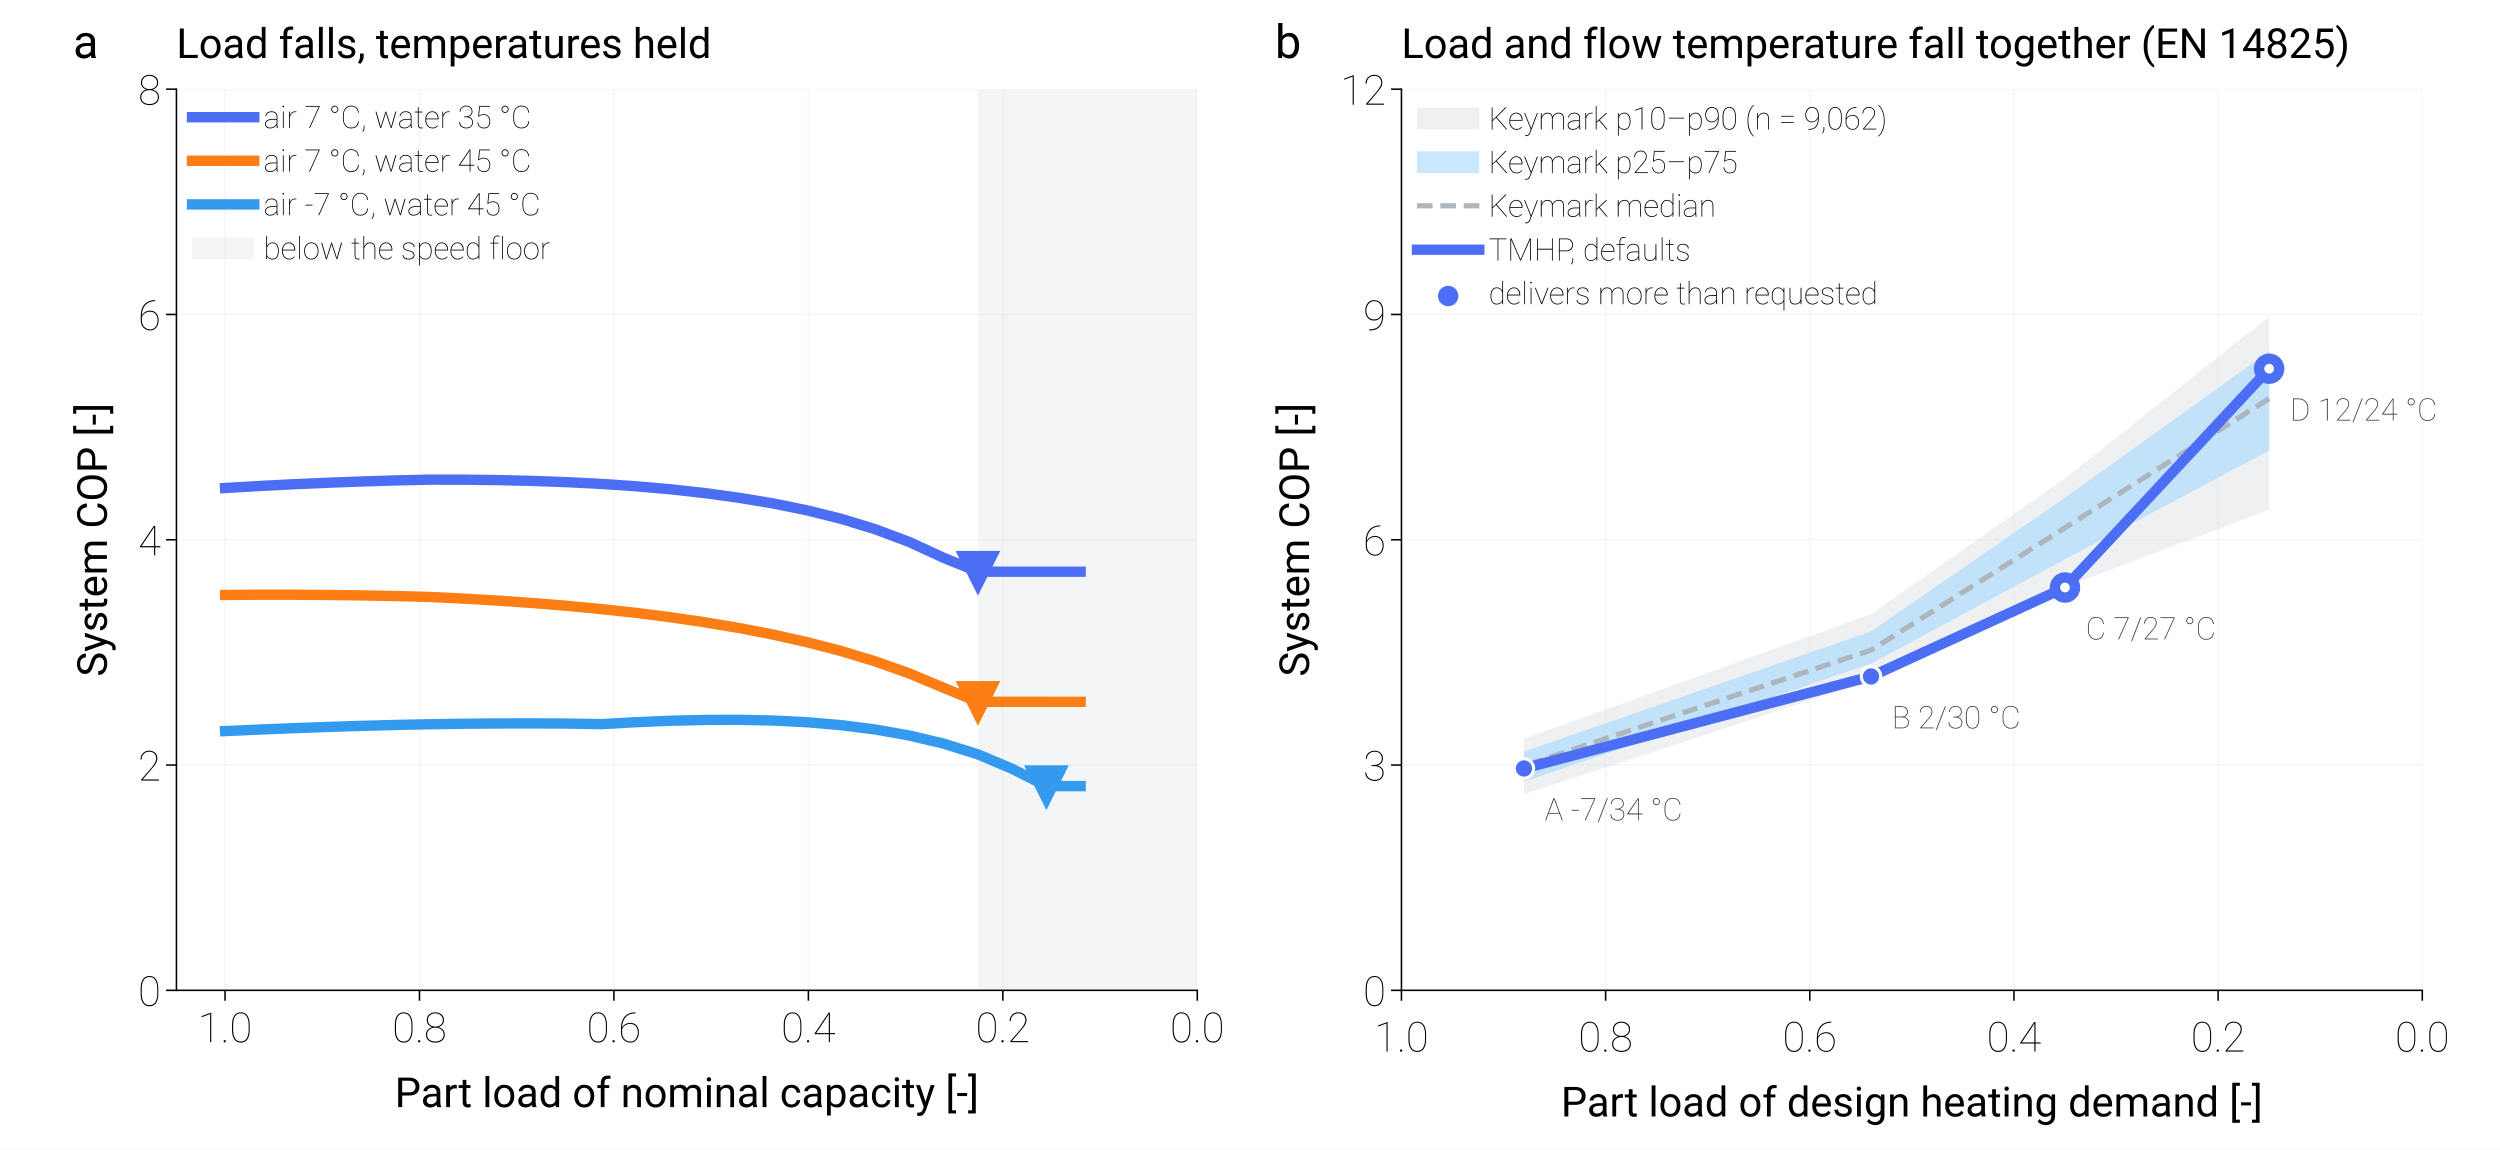
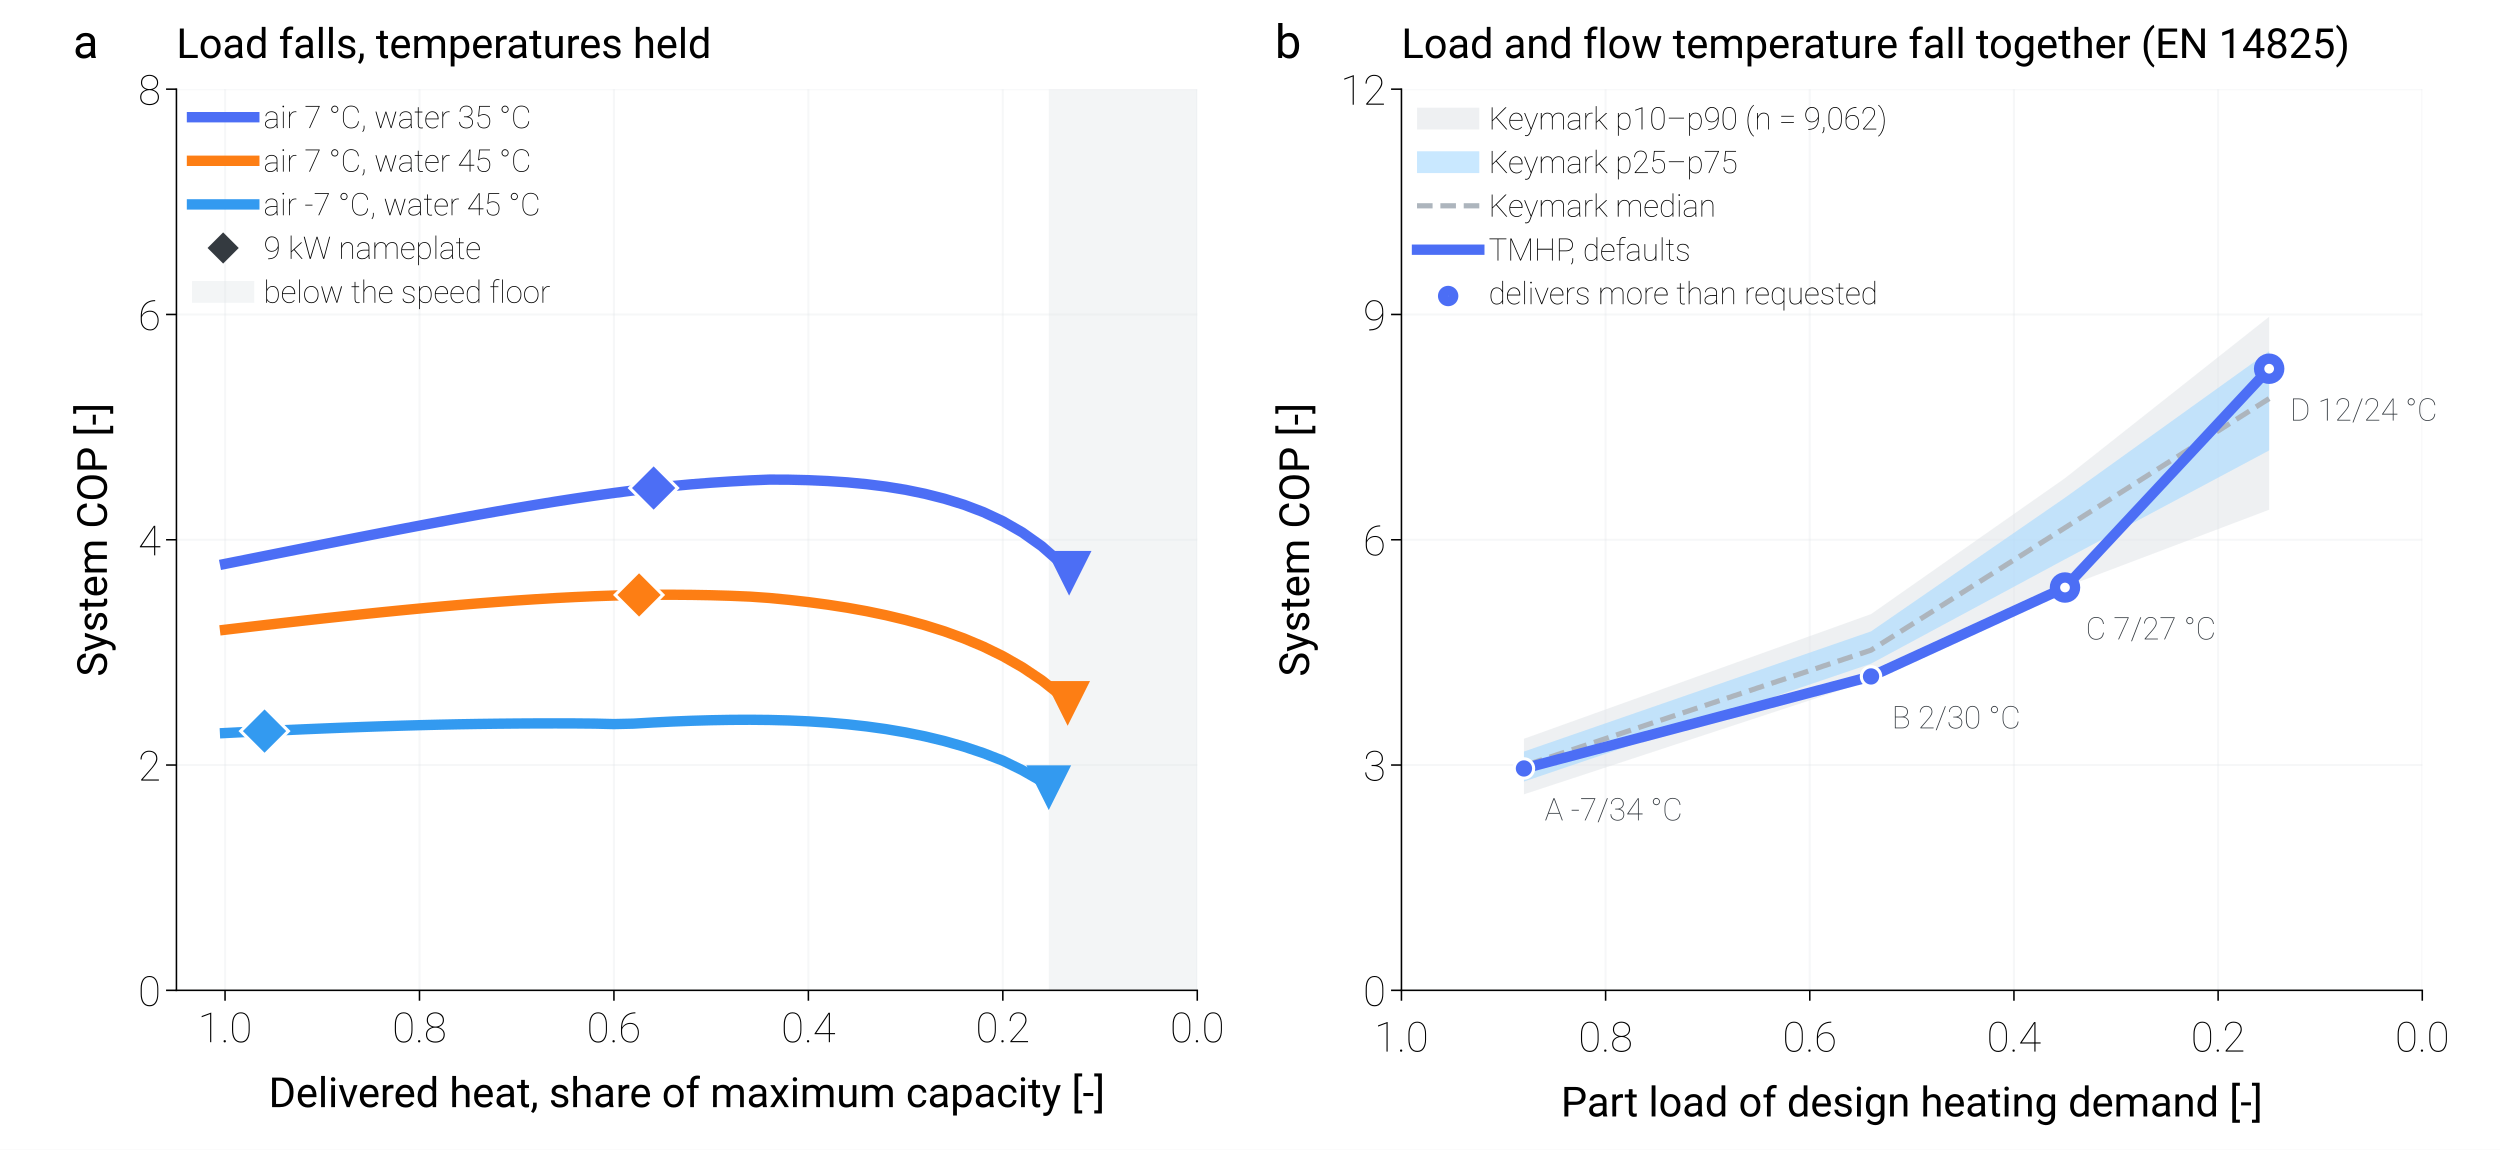
<svg xmlns="http://www.w3.org/2000/svg" xmlns:xlink="http://www.w3.org/1999/xlink" width="481.68pt" height="221.52pt" viewBox="0 0 481.68 221.52" version="1.1">
  <defs>
    <style type="text/css">*{stroke-linejoin: round; stroke-linecap: butt}</style>
  </defs>
  <g id="figure_1">
    <g id="patch_1">
      <path d="M 0 221.52  L 481.68 221.52  L 481.68 0  L 0 0  z " style="fill: #ffffff" />
    </g>
    <g id="axes_1">
      <g id="patch_2">
        <path d="M 33.994 190.81  L 230.681 190.81  L 230.681 17.18  L 33.994 17.18  z " style="fill: #ffffff" />
      </g>
      <g id="matplotlib.axis_1">
        <g id="xtick_1">
          <g id="line2d_1">
            <path d="M 230.681 190.81  L 230.681 17.18  " clip-path="url(#p04f9e1d094)" style="fill: none; stroke: #dee2e6; stroke-opacity: 0.25; stroke-width: 0.4; stroke-linecap: square" />
          </g>
          <g id="line2d_2">
            <defs>
              <path id="m4b486a58f8" d="M 0 0  L 0 2  " style="stroke: #000000; stroke-width: 0.3" />
            </defs>
            <g>
              <use xlink:href="#m4b486a58f8" x="230.681" y="190.81" style="stroke: #000000; stroke-width: 0.3" />
            </g>
          </g>
          <g id="text_1">
            <text style="font-weight: 200; font-size: 8px; font-family: 'Roboto', 'Inter', 'Paperlogy', 'Noto Sans CJK KR', 'Pretendard', 'Noto Sans Math', 'Noto Sans Symbols', 'Noto Sans Symbols 2', sans-serif; text-anchor: middle" x="230.681" y="200.81" transform="rotate(-0 230.6812 200.8096)">0.0</text>
          </g>
        </g>
        <g id="xtick_2">
          <g id="line2d_3">
            <path d="M 193.217 190.81  L 193.217 17.18  " clip-path="url(#p04f9e1d094)" style="fill: none; stroke: #dee2e6; stroke-opacity: 0.25; stroke-width: 0.4; stroke-linecap: square" />
          </g>
          <g id="line2d_4">
            <g>
              <use xlink:href="#m4b486a58f8" x="193.217" y="190.81" style="stroke: #000000; stroke-width: 0.3" />
            </g>
          </g>
          <g id="text_2">
            <text style="font-weight: 200; font-size: 8px; font-family: 'Roboto', 'Inter', 'Paperlogy', 'Noto Sans CJK KR', 'Pretendard', 'Noto Sans Math', 'Noto Sans Symbols', 'Noto Sans Symbols 2', sans-serif; text-anchor: middle" x="193.217" y="200.81" transform="rotate(-0 193.2169 200.8096)">0.2</text>
          </g>
        </g>
        <g id="xtick_3">
          <g id="line2d_5">
            <path d="M 155.753 190.81  L 155.753 17.18  " clip-path="url(#p04f9e1d094)" style="fill: none; stroke: #dee2e6; stroke-opacity: 0.25; stroke-width: 0.4; stroke-linecap: square" />
          </g>
          <g id="line2d_6">
            <g>
              <use xlink:href="#m4b486a58f8" x="155.753" y="190.81" style="stroke: #000000; stroke-width: 0.3" />
            </g>
          </g>
          <g id="text_3">
            <text style="font-weight: 200; font-size: 8px; font-family: 'Roboto', 'Inter', 'Paperlogy', 'Noto Sans CJK KR', 'Pretendard', 'Noto Sans Math', 'Noto Sans Symbols', 'Noto Sans Symbols 2', sans-serif; text-anchor: middle" x="155.753" y="200.81" transform="rotate(-0 155.7526 200.8096)">0.4</text>
          </g>
        </g>
        <g id="xtick_4">
          <g id="line2d_7">
            <path d="M 118.288 190.81  L 118.288 17.18  " clip-path="url(#p04f9e1d094)" style="fill: none; stroke: #dee2e6; stroke-opacity: 0.25; stroke-width: 0.4; stroke-linecap: square" />
          </g>
          <g id="line2d_8">
            <g>
              <use xlink:href="#m4b486a58f8" x="118.288" y="190.81" style="stroke: #000000; stroke-width: 0.3" />
            </g>
          </g>
          <g id="text_4">
            <text style="font-weight: 200; font-size: 8px; font-family: 'Roboto', 'Inter', 'Paperlogy', 'Noto Sans CJK KR', 'Pretendard', 'Noto Sans Math', 'Noto Sans Symbols', 'Noto Sans Symbols 2', sans-serif; text-anchor: middle" x="118.288" y="200.81" transform="rotate(-0 118.2883 200.8096)">0.6</text>
          </g>
        </g>
        <g id="xtick_5">
          <g id="line2d_9">
            <path d="M 80.824 190.81  L 80.824 17.18  " clip-path="url(#p04f9e1d094)" style="fill: none; stroke: #dee2e6; stroke-opacity: 0.25; stroke-width: 0.4; stroke-linecap: square" />
          </g>
          <g id="line2d_10">
            <g>
              <use xlink:href="#m4b486a58f8" x="80.824" y="190.81" style="stroke: #000000; stroke-width: 0.3" />
            </g>
          </g>
          <g id="text_5">
            <text style="font-weight: 200; font-size: 8px; font-family: 'Roboto', 'Inter', 'Paperlogy', 'Noto Sans CJK KR', 'Pretendard', 'Noto Sans Math', 'Noto Sans Symbols', 'Noto Sans Symbols 2', sans-serif; text-anchor: middle" x="80.824" y="200.81" transform="rotate(-0 80.82399 200.8096)">0.8</text>
          </g>
        </g>
        <g id="xtick_6">
          <g id="line2d_11">
            <path d="M 43.36 190.81  L 43.36 17.18  " clip-path="url(#p04f9e1d094)" style="fill: none; stroke: #dee2e6; stroke-opacity: 0.25; stroke-width: 0.4; stroke-linecap: square" />
          </g>
          <g id="line2d_12">
            <g>
              <use xlink:href="#m4b486a58f8" x="43.36" y="190.81" style="stroke: #000000; stroke-width: 0.3" />
            </g>
          </g>
          <g id="text_6">
            <text style="font-weight: 200; font-size: 8px; font-family: 'Roboto', 'Inter', 'Paperlogy', 'Noto Sans CJK KR', 'Pretendard', 'Noto Sans Math', 'Noto Sans Symbols', 'Noto Sans Symbols 2', sans-serif; text-anchor: middle" x="43.36" y="200.81" transform="rotate(-0 43.35968 200.8096)">1.0</text>
          </g>
        </g>
        <g id="text_7">
-           <text style="font-size: 8px; font-family: 'Roboto', 'Inter', 'Paperlogy', 'Noto Sans CJK KR', 'Pretendard', 'Noto Sans Math', 'Noto Sans Symbols', 'Noto Sans Symbols 2', sans-serif; text-anchor: middle" x="132.337" y="213.31" transform="rotate(-0 132.3374 213.3096)">Part load of nominal capacity [-]</text>
+           <text style="font-size: 8px; font-family: 'Roboto', 'Inter', 'Paperlogy', 'Noto Sans CJK KR', 'Pretendard', 'Noto Sans Math', 'Noto Sans Symbols', 'Noto Sans Symbols 2', sans-serif; text-anchor: middle" x="132.337" y="213.31" transform="rotate(-0 132.3374 213.3096)">Delivered heat, share of maximum capacity [-]</text>
        </g>
      </g>
      <g id="matplotlib.axis_2">
        <g id="ytick_1">
          <g id="line2d_13">
            <path d="M 33.994 190.81  L 230.681 190.81  " clip-path="url(#p04f9e1d094)" style="fill: none; stroke: #dee2e6; stroke-opacity: 0.25; stroke-width: 0.4; stroke-linecap: square" />
          </g>
          <g id="line2d_14">
            <defs>
              <path id="m2fd442cf18" d="M 0 0  L -2 0  " style="stroke: #000000; stroke-width: 0.3" />
            </defs>
            <g>
              <use xlink:href="#m2fd442cf18" x="33.994" y="190.81" style="stroke: #000000; stroke-width: 0.3" />
            </g>
          </g>
          <g id="text_8">
            <text style="font-weight: 200; font-size: 8px; font-family: 'Roboto', 'Inter', 'Paperlogy', 'Noto Sans CJK KR', 'Pretendard', 'Noto Sans Math', 'Noto Sans Symbols', 'Noto Sans Symbols 2', sans-serif; text-anchor: end" x="30.994" y="193.81" transform="rotate(-0 30.9936 193.8096)">0</text>
          </g>
        </g>
        <g id="ytick_2">
          <g id="line2d_15">
            <path d="M 33.994 147.402  L 230.681 147.402  " clip-path="url(#p04f9e1d094)" style="fill: none; stroke: #dee2e6; stroke-opacity: 0.25; stroke-width: 0.4; stroke-linecap: square" />
          </g>
          <g id="line2d_16">
            <g>
              <use xlink:href="#m2fd442cf18" x="33.994" y="147.402" style="stroke: #000000; stroke-width: 0.3" />
            </g>
          </g>
          <g id="text_9">
            <text style="font-weight: 200; font-size: 8px; font-family: 'Roboto', 'Inter', 'Paperlogy', 'Noto Sans CJK KR', 'Pretendard', 'Noto Sans Math', 'Noto Sans Symbols', 'Noto Sans Symbols 2', sans-serif; text-anchor: end" x="30.994" y="150.402" transform="rotate(-0 30.9936 150.4023)">2</text>
          </g>
        </g>
        <g id="ytick_3">
          <g id="line2d_17">
            <path d="M 33.994 103.995  L 230.681 103.995  " clip-path="url(#p04f9e1d094)" style="fill: none; stroke: #dee2e6; stroke-opacity: 0.25; stroke-width: 0.4; stroke-linecap: square" />
          </g>
          <g id="line2d_18">
            <g>
              <use xlink:href="#m2fd442cf18" x="33.994" y="103.995" style="stroke: #000000; stroke-width: 0.3" />
            </g>
          </g>
          <g id="text_10">
            <text style="font-weight: 200; font-size: 8px; font-family: 'Roboto', 'Inter', 'Paperlogy', 'Noto Sans CJK KR', 'Pretendard', 'Noto Sans Math', 'Noto Sans Symbols', 'Noto Sans Symbols 2', sans-serif; text-anchor: end" x="30.994" y="106.995" transform="rotate(-0 30.9936 106.995)">4</text>
          </g>
        </g>
        <g id="ytick_4">
          <g id="line2d_19">
            <path d="M 33.994 60.588  L 230.681 60.588  " clip-path="url(#p04f9e1d094)" style="fill: none; stroke: #dee2e6; stroke-opacity: 0.25; stroke-width: 0.4; stroke-linecap: square" />
          </g>
          <g id="line2d_20">
            <g>
              <use xlink:href="#m2fd442cf18" x="33.994" y="60.588" style="stroke: #000000; stroke-width: 0.3" />
            </g>
          </g>
          <g id="text_11">
            <text style="font-weight: 200; font-size: 8px; font-family: 'Roboto', 'Inter', 'Paperlogy', 'Noto Sans CJK KR', 'Pretendard', 'Noto Sans Math', 'Noto Sans Symbols', 'Noto Sans Symbols 2', sans-serif; text-anchor: end" x="30.994" y="63.588" transform="rotate(-0 30.9936 63.5877)">6</text>
          </g>
        </g>
        <g id="ytick_5">
          <g id="line2d_21">
            <path d="M 33.994 17.18  L 230.681 17.18  " clip-path="url(#p04f9e1d094)" style="fill: none; stroke: #dee2e6; stroke-opacity: 0.25; stroke-width: 0.4; stroke-linecap: square" />
          </g>
          <g id="line2d_22">
            <g>
              <use xlink:href="#m2fd442cf18" x="33.994" y="17.18" style="stroke: #000000; stroke-width: 0.3" />
            </g>
          </g>
          <g id="text_12">
            <text style="font-weight: 200; font-size: 8px; font-family: 'Roboto', 'Inter', 'Paperlogy', 'Noto Sans CJK KR', 'Pretendard', 'Noto Sans Math', 'Noto Sans Symbols', 'Noto Sans Symbols 2', sans-serif; text-anchor: end" x="30.994" y="20.18" transform="rotate(-0 30.9936 20.1804)">8</text>
          </g>
        </g>
        <g id="text_13">
          <text style="font-size: 8px; font-family: 'Roboto', 'Inter', 'Paperlogy', 'Noto Sans CJK KR', 'Pretendard', 'Noto Sans Math', 'Noto Sans Symbols', 'Noto Sans Symbols 2', sans-serif; text-anchor: middle" x="20.591" y="103.995" transform="rotate(-90 20.5911 103.995)">System COP [-]</text>
        </g>
      </g>
      <g id="patch_3">
-         <path d="M 230.681 190.81  L 188.421 190.81  L 188.421 17.18  L 230.681 17.18  z " clip-path="url(#p04f9e1d094)" style="fill: #dee2e6; opacity: 0.35" />
+         <path d="M 230.681 190.81  L 202.065 190.81  L 202.065 17.18  L 230.681 17.18  z " clip-path="url(#p04f9e1d094)" style="fill: #dee2e6; opacity: 0.35" />
      </g>
      <g id="line2d_23">
-         <path d="M 208.203 110.152  L 201.609 110.151  L 195.015 110.15  L 188.421 110.149  L 181.828 107.489  L 175.234 104.443  L 168.64 101.973  L 162.047 99.961  L 155.453 98.319  L 148.859 96.98  L 142.265 95.893  L 135.672 94.99  L 129.078 94.262  L 122.484 93.685  L 115.891 93.238  L 109.297 92.901  L 102.703 92.661  L 96.109 92.504  L 89.516 92.419  L 82.922 92.412  L 76.328 92.564  L 69.735 92.765  L 63.141 93.011  L 56.547 93.298  L 49.953 93.639  L 43.36 94.03  " clip-path="url(#p04f9e1d094)" style="fill: none; stroke: #4c6ef5; stroke-width: 2; stroke-linecap: square" />
+         <path d="M 205.99 110.151  L 205.99 110.15  L 205.99 110.149  L 204.456 108.524  L 200.71 105.232  L 196.963 102.576  L 193.217 100.422  L 189.47 98.67  L 185.724 97.246  L 181.978 96.092  L 178.231 95.142  L 174.485 94.372  L 170.738 93.763  L 166.992 93.291  L 163.245 92.936  L 159.499 92.682  L 155.753 92.514  L 152.006 92.423  L 148.26 92.405  L 144.513 92.557  L 140.767 92.761  L 137.02 93.009  L 133.274 93.302  L 129.528 93.649  L 125.937 94.03  L 125.781 94.048  L 122.035 94.493  L 118.288 94.979  L 114.542 95.501  L 110.795 96.055  L 107.049 96.637  L 103.303 97.245  L 99.556 97.875  L 95.81 98.524  L 92.063 99.191  L 88.317 99.872  L 84.57 100.567  L 80.824 101.273  L 77.078 101.988  L 73.331 102.711  L 69.585 103.441  L 65.838 104.177  L 62.092 104.917  L 58.345 105.66  L 54.599 106.405  L 50.853 107.152  L 47.106 107.9  L 43.361 108.647  " clip-path="url(#p04f9e1d094)" style="fill: none; stroke: #4c6ef5; stroke-width: 2; stroke-linecap: square" />
      </g>
      <g id="line2d_24">
-         <path d="M 208.203 135.223  L 201.609 135.222  L 195.015 135.221  L 188.421 135.221  L 181.828 132.527  L 175.234 129.769  L 168.64 127.432  L 162.047 125.436  L 155.453 123.724  L 148.859 122.251  L 142.265 120.979  L 135.672 119.88  L 129.078 118.915  L 122.484 118.078  L 115.891 117.355  L 109.297 116.73  L 102.703 116.193  L 96.109 115.733  L 89.516 115.342  L 82.922 115.023  L 76.328 114.844  L 69.735 114.716  L 63.141 114.634  L 56.547 114.593  L 49.953 114.59  L 43.36 114.63  " clip-path="url(#p04f9e1d094)" style="fill: none; stroke: #fd7e14; stroke-width: 2; stroke-linecap: square" />
+         <path d="M 205.707 135.222  L 205.707 135.222  L 205.707 135.221  L 204.456 134.035  L 200.71 131.068  L 196.963 128.56  L 193.217 126.421  L 189.47 124.588  L 185.724 123.01  L 181.978 121.648  L 178.231 120.469  L 174.485 119.443  L 170.738 118.545  L 166.992 117.766  L 163.245 117.091  L 159.499 116.509  L 155.753 116.008  L 152.006 115.579  L 148.26 115.215  L 144.513 114.953  L 140.767 114.795  L 137.02 114.684  L 133.274 114.617  L 129.528 114.588  L 125.781 114.597  L 123.13 114.63  L 122.035 114.649  L 118.288 114.742  L 114.542 114.871  L 110.795 115.034  L 107.049 115.228  L 103.303 115.45  L 99.556 115.698  L 95.81 115.969  L 92.063 116.261  L 88.317 116.573  L 84.57 116.903  L 80.824 117.25  L 77.078 117.611  L 73.331 117.985  L 69.585 118.372  L 65.838 118.77  L 62.092 119.178  L 58.345 119.595  L 54.599 120.02  L 50.853 120.452  L 47.106 120.891  L 43.362 121.336  " clip-path="url(#p04f9e1d094)" style="fill: none; stroke: #fd7e14; stroke-width: 2; stroke-linecap: square" />
      </g>
      <g id="line2d_25">
-         <path d="M 208.203 151.462  L 201.609 151.462  L 195.015 148.134  L 188.421 145.348  L 181.828 143.287  L 175.234 141.719  L 168.64 140.551  L 162.047 139.714  L 155.453 139.152  L 148.859 138.822  L 142.265 138.686  L 135.672 138.714  L 129.078 138.875  L 122.484 139.149  L 115.891 139.52  L 109.297 139.411  L 102.703 139.374  L 96.109 139.389  L 89.516 139.444  L 82.922 139.538  L 76.328 139.675  L 69.735 139.852  L 63.141 140.062  L 56.547 140.303  L 49.953 140.57  L 43.36 140.861  " clip-path="url(#p04f9e1d094)" style="fill: none; stroke: #339af0; stroke-width: 2; stroke-linecap: square" />
-       </g>
+         <path d="M 202.065 151.462  L 202.065 151.462  L 202.065 151.462  L 202.065 151.462  L 200.71 150.54  L 196.963 148.399  L 193.217 146.565  L 189.47 145.103  L 185.724 143.853  L 181.978 142.786  L 178.231 141.881  L 174.485 141.12  L 170.738 140.486  L 166.992 139.966  L 163.245 139.549  L 159.499 139.224  L 155.753 138.982  L 152.006 138.815  L 148.26 138.716  L 144.513 138.679  L 140.767 138.697  L 137.02 138.765  L 133.274 138.872  L 129.528 139.021  L 125.781 139.207  L 122.035 139.425  L 118.288 139.511  L 114.542 139.418  L 110.795 139.383  L 107.049 139.373  L 103.303 139.38  L 99.556 139.402  L 95.81 139.438  L 92.063 139.486  L 88.317 139.549  L 84.57 139.628  L 80.824 139.721  L 77.078 139.827  L 73.331 139.946  L 69.585 140.075  L 65.838 140.215  L 62.092 140.365  L 58.345 140.524  L 54.599 140.691  L 50.969 140.861  L 50.853 140.866  L 47.106 141.048  L 43.363 141.237  " clip-path="url(#p04f9e1d094)" style="fill: none; stroke: #339af0; stroke-width: 2; stroke-linecap: square" />
+       </g>
+       <g id="line2d_26" />
      <g id="patch_4">
        <path d="M 33.994 190.81  L 33.994 17.18  " style="fill: none; stroke: #000000; stroke-width: 0.3; stroke-linejoin: miter; stroke-linecap: square" />
      </g>
      <g id="patch_5">
        <path d="M 33.994 190.81  L 230.681 190.81  " style="fill: none; stroke: #000000; stroke-width: 0.3; stroke-linejoin: miter; stroke-linecap: square" />
      </g>
      <g id="text_14">
        <text style="font-size: 9px; font-family: 'Roboto', 'Inter', 'Paperlogy', 'Noto Sans CJK KR', 'Pretendard', 'Noto Sans Math', 'Noto Sans Symbols', 'Noto Sans Symbols 2', sans-serif; text-anchor: start" x="14.074" y="11.18" transform="rotate(-0 14.0736 11.1804)">a</text>
      </g>
      <g id="text_15">
        <text style="font-size: 8px; font-family: 'Roboto', 'Inter', 'Paperlogy', 'Noto Sans CJK KR', 'Pretendard', 'Noto Sans Math', 'Noto Sans Symbols', 'Noto Sans Symbols 2', sans-serif; text-anchor: start" x="33.994" y="11.18" transform="rotate(-0 33.9936 11.1804)">Load falls, temperatures held</text>
      </g>
-       <g id="line2d_26">
-         <path d="M 188.421 110.149  " clip-path="url(#p04f9e1d094)" style="fill: none; stroke: #4c6ef5; stroke-linecap: square" />
+       <g id="line2d_27">
+         <path d="M 205.99 110.149  " clip-path="url(#p04f9e1d094)" style="fill: none; stroke: #4c6ef5; stroke-linecap: square" />
        <defs>
          <path id="m7ff3d1d717" d="M -0 3.5  L 3.5 -3.5  L -3.5 -3.5  z " style="stroke: #4c6ef5; stroke-linejoin: miter" />
        </defs>
        <g clip-path="url(#p04f9e1d094)">
-           <use xlink:href="#m7ff3d1d717" x="188.421" y="110.149" style="fill: #4c6ef5; stroke: #4c6ef5; stroke-linejoin: miter" />
-         </g>
-       </g>
-       <g id="line2d_27">
-         <path d="M 188.421 135.221  " clip-path="url(#p04f9e1d094)" style="fill: none; stroke: #fd7e14; stroke-linecap: square" />
+           <use xlink:href="#m7ff3d1d717" x="205.99" y="110.149" style="fill: #4c6ef5; stroke: #4c6ef5; stroke-linejoin: miter" />
+         </g>
+       </g>
+       <g id="line2d_28">
+         <path d="M 205.707 135.221  " clip-path="url(#p04f9e1d094)" style="fill: none; stroke: #fd7e14; stroke-linecap: square" />
        <defs>
          <path id="m2814a936b6" d="M -0 3.5  L 3.5 -3.5  L -3.5 -3.5  z " style="stroke: #fd7e14; stroke-linejoin: miter" />
        </defs>
        <g clip-path="url(#p04f9e1d094)">
-           <use xlink:href="#m2814a936b6" x="188.421" y="135.221" style="fill: #fd7e14; stroke: #fd7e14; stroke-linejoin: miter" />
-         </g>
-       </g>
-       <g id="line2d_28">
-         <path d="M 201.609 151.462  " clip-path="url(#p04f9e1d094)" style="fill: none; stroke: #339af0; stroke-linecap: square" />
+           <use xlink:href="#m2814a936b6" x="205.707" y="135.221" style="fill: #fd7e14; stroke: #fd7e14; stroke-linejoin: miter" />
+         </g>
+       </g>
+       <g id="line2d_29">
+         <path d="M 202.065 151.462  " clip-path="url(#p04f9e1d094)" style="fill: none; stroke: #339af0; stroke-linecap: square" />
        <defs>
          <path id="m26b2a8db7c" d="M -0 3.5  L 3.5 -3.5  L -3.5 -3.5  z " style="stroke: #339af0; stroke-linejoin: miter" />
        </defs>
        <g clip-path="url(#p04f9e1d094)">
-           <use xlink:href="#m26b2a8db7c" x="201.609" y="151.462" style="fill: #339af0; stroke: #339af0; stroke-linejoin: miter" />
+           <use xlink:href="#m26b2a8db7c" x="202.065" y="151.462" style="fill: #339af0; stroke: #339af0; stroke-linejoin: miter" />
        </g>
      </g>
      <g id="legend_1">
-         <g id="line2d_29">
+         <g id="line2d_30">
          <path d="M 36.994 22.58  L 42.994 22.58  L 48.994 22.58  " style="fill: none; stroke: #4c6ef5; stroke-width: 2; stroke-linecap: square" />
        </g>
        <g id="text_16">
          <text style="font-weight: 200; font-size: 6px; font-family: 'Roboto', 'Inter', 'Paperlogy', 'Noto Sans CJK KR', 'Pretendard', 'Noto Sans Math', 'Noto Sans Symbols', 'Noto Sans Symbols 2', sans-serif; text-anchor: start" x="50.794" y="24.68" transform="rotate(-0 50.7936 24.6804)">air 7 °C, water 35 °C</text>
        </g>
-         <g id="line2d_30">
+         <g id="line2d_31">
          <path d="M 36.994 30.98  L 42.994 30.98  L 48.994 30.98  " style="fill: none; stroke: #fd7e14; stroke-width: 2; stroke-linecap: square" />
        </g>
        <g id="text_17">
          <text style="font-weight: 200; font-size: 6px; font-family: 'Roboto', 'Inter', 'Paperlogy', 'Noto Sans CJK KR', 'Pretendard', 'Noto Sans Math', 'Noto Sans Symbols', 'Noto Sans Symbols 2', sans-serif; text-anchor: start" x="50.794" y="33.08" transform="rotate(-0 50.7936 33.0804)">air 7 °C, water 45 °C</text>
        </g>
-         <g id="line2d_31">
+         <g id="line2d_32">
          <path d="M 36.994 39.38  L 42.994 39.38  L 48.994 39.38  " style="fill: none; stroke: #339af0; stroke-width: 2; stroke-linecap: square" />
        </g>
        <g id="text_18">
          <text style="font-weight: 200; font-size: 6px; font-family: 'Roboto', 'Inter', 'Paperlogy', 'Noto Sans CJK KR', 'Pretendard', 'Noto Sans Math', 'Noto Sans Symbols', 'Noto Sans Symbols 2', sans-serif; text-anchor: start" x="50.794" y="41.48" transform="rotate(-0 50.7936 41.4804)">air -7 °C, water 45 °C</text>
        </g>
+         <g id="line2d_33">
+           <defs>
+             <path id="meba8aacd41" d="M -0 2.298  L 2.298 0  L 0 -2.298  L -2.298 -0  z " style="stroke: #343a40; stroke-linejoin: miter" />
+           </defs>
+           <g>
+             <use xlink:href="#meba8aacd41" x="42.994" y="47.78" style="fill: #343a40; stroke: #343a40; stroke-linejoin: miter" />
+           </g>
+         </g>
+         <g id="text_19">
+           <text style="font-weight: 200; font-size: 6px; font-family: 'Roboto', 'Inter', 'Paperlogy', 'Noto Sans CJK KR', 'Pretendard', 'Noto Sans Math', 'Noto Sans Symbols', 'Noto Sans Symbols 2', sans-serif; text-anchor: start" x="50.794" y="49.88" transform="rotate(-0 50.7936 49.8804)">9 kW nameplate</text>
+         </g>
        <g id="patch_6">
-           <path d="M 36.994 49.942  L 48.994 49.942  L 48.994 45.742  L 36.994 45.742  z " style="fill: #dee2e6; opacity: 0.35" />
-         </g>
-         <g id="text_19">
-           <text style="font-weight: 200; font-size: 6px; font-family: 'Roboto', 'Inter', 'Paperlogy', 'Noto Sans CJK KR', 'Pretendard', 'Noto Sans Math', 'Noto Sans Symbols', 'Noto Sans Symbols 2', sans-serif; text-anchor: start" x="50.794" y="49.942" transform="rotate(-0 50.7936 49.94228)">below the speed floor</text>
+           <path d="M 36.994 58.342  L 48.994 58.342  L 48.994 54.142  L 36.994 54.142  z " style="fill: #dee2e6; opacity: 0.35" />
+         </g>
+         <g id="text_20">
+           <text style="font-weight: 200; font-size: 6px; font-family: 'Roboto', 'Inter', 'Paperlogy', 'Noto Sans CJK KR', 'Pretendard', 'Noto Sans Math', 'Noto Sans Symbols', 'Noto Sans Symbols 2', sans-serif; text-anchor: start" x="50.794" y="58.342" transform="rotate(-0 50.7936 58.34228)">below the speed floor</text>
+         </g>
+       </g>
+       <g id="line2d_34">
+         <defs>
+           <path id="md5a75f9db5" d="M -0 4.596  L 4.596 0  L 0 -4.596  L -4.596 -0  z " style="stroke: #ffffff; stroke-width: 0.6; stroke-linejoin: miter" />
+         </defs>
+         <g clip-path="url(#p04f9e1d094)">
+           <use xlink:href="#md5a75f9db5" x="125.937" y="94.03" style="fill: #4c6ef5; stroke: #ffffff; stroke-width: 0.6; stroke-linejoin: miter" />
+         </g>
+       </g>
+       <g id="line2d_35">
+         <defs>
+           <path id="mf44ae2c598" d="M -0 4.596  L 4.596 0  L 0 -4.596  L -4.596 -0  z " style="stroke: #ffffff; stroke-width: 0.6; stroke-linejoin: miter" />
+         </defs>
+         <g clip-path="url(#p04f9e1d094)">
+           <use xlink:href="#mf44ae2c598" x="123.13" y="114.63" style="fill: #fd7e14; stroke: #ffffff; stroke-width: 0.6; stroke-linejoin: miter" />
+         </g>
+       </g>
+       <g id="line2d_36">
+         <defs>
+           <path id="m6c9ea32279" d="M -0 4.596  L 4.596 0  L 0 -4.596  L -4.596 -0  z " style="stroke: #ffffff; stroke-width: 0.6; stroke-linejoin: miter" />
+         </defs>
+         <g clip-path="url(#p04f9e1d094)">
+           <use xlink:href="#m6c9ea32279" x="50.969" y="140.861" style="fill: #339af0; stroke: #ffffff; stroke-width: 0.6; stroke-linejoin: miter" />
        </g>
      </g>
    </g>
    <g id="axes_2">
      <g id="patch_7">
        <path d="M 270.019 190.81  L 466.706 190.81  L 466.706 17.18  L 270.019 17.18  z " style="fill: #ffffff" />
      </g>
      <g id="matplotlib.axis_3">
        <g id="xtick_7">
-           <g id="line2d_32">
+           <g id="line2d_37">
            <path d="M 466.706 190.81  L 466.706 17.18  " clip-path="url(#p52f5bf3566)" style="fill: none; stroke: #dee2e6; stroke-opacity: 0.25; stroke-width: 0.4; stroke-linecap: square" />
          </g>
-           <g id="line2d_33">
+           <g id="line2d_38">
            <g>
              <use xlink:href="#m4b486a58f8" x="466.706" y="190.81" style="stroke: #000000; stroke-width: 0.3" />
            </g>
          </g>
-           <g id="text_20">
+           <g id="text_21">
            <text style="font-weight: 200; font-size: 8px; font-family: 'Roboto', 'Inter', 'Paperlogy', 'Noto Sans CJK KR', 'Pretendard', 'Noto Sans Math', 'Noto Sans Symbols', 'Noto Sans Symbols 2', sans-serif; text-anchor: middle" x="466.706" y="202.61" transform="rotate(-0 466.7064 202.6096)">0.0</text>
          </g>
        </g>
        <g id="xtick_8">
-           <g id="line2d_34">
+           <g id="line2d_39">
            <path d="M 427.369 190.81  L 427.369 17.18  " clip-path="url(#p52f5bf3566)" style="fill: none; stroke: #dee2e6; stroke-opacity: 0.25; stroke-width: 0.4; stroke-linecap: square" />
          </g>
-           <g id="line2d_35">
+           <g id="line2d_40">
            <g>
              <use xlink:href="#m4b486a58f8" x="427.369" y="190.81" style="stroke: #000000; stroke-width: 0.3" />
            </g>
          </g>
-           <g id="text_21">
+           <g id="text_22">
            <text style="font-weight: 200; font-size: 8px; font-family: 'Roboto', 'Inter', 'Paperlogy', 'Noto Sans CJK KR', 'Pretendard', 'Noto Sans Math', 'Noto Sans Symbols', 'Noto Sans Symbols 2', sans-serif; text-anchor: middle" x="427.369" y="202.61" transform="rotate(-0 427.3689 202.6096)">0.2</text>
          </g>
        </g>
        <g id="xtick_9">
-           <g id="line2d_36">
+           <g id="line2d_41">
            <path d="M 388.031 190.81  L 388.031 17.18  " clip-path="url(#p52f5bf3566)" style="fill: none; stroke: #dee2e6; stroke-opacity: 0.25; stroke-width: 0.4; stroke-linecap: square" />
          </g>
-           <g id="line2d_37">
+           <g id="line2d_42">
            <g>
              <use xlink:href="#m4b486a58f8" x="388.031" y="190.81" style="stroke: #000000; stroke-width: 0.3" />
            </g>
          </g>
-           <g id="text_22">
+           <g id="text_23">
            <text style="font-weight: 200; font-size: 8px; font-family: 'Roboto', 'Inter', 'Paperlogy', 'Noto Sans CJK KR', 'Pretendard', 'Noto Sans Math', 'Noto Sans Symbols', 'Noto Sans Symbols 2', sans-serif; text-anchor: middle" x="388.031" y="202.61" transform="rotate(-0 388.0313 202.6096)">0.4</text>
          </g>
        </g>
        <g id="xtick_10">
-           <g id="line2d_38">
+           <g id="line2d_43">
            <path d="M 348.694 190.81  L 348.694 17.18  " clip-path="url(#p52f5bf3566)" style="fill: none; stroke: #dee2e6; stroke-opacity: 0.25; stroke-width: 0.4; stroke-linecap: square" />
          </g>
-           <g id="line2d_39">
+           <g id="line2d_44">
            <g>
              <use xlink:href="#m4b486a58f8" x="348.694" y="190.81" style="stroke: #000000; stroke-width: 0.3" />
            </g>
          </g>
-           <g id="text_23">
+           <g id="text_24">
            <text style="font-weight: 200; font-size: 8px; font-family: 'Roboto', 'Inter', 'Paperlogy', 'Noto Sans CJK KR', 'Pretendard', 'Noto Sans Math', 'Noto Sans Symbols', 'Noto Sans Symbols 2', sans-serif; text-anchor: middle" x="348.694" y="202.61" transform="rotate(-0 348.6938 202.6096)">0.6</text>
          </g>
        </g>
        <g id="xtick_11">
-           <g id="line2d_40">
+           <g id="line2d_45">
            <path d="M 309.356 190.81  L 309.356 17.18  " clip-path="url(#p52f5bf3566)" style="fill: none; stroke: #dee2e6; stroke-opacity: 0.25; stroke-width: 0.4; stroke-linecap: square" />
          </g>
-           <g id="line2d_41">
+           <g id="line2d_46">
            <g>
              <use xlink:href="#m4b486a58f8" x="309.356" y="190.81" style="stroke: #000000; stroke-width: 0.3" />
            </g>
          </g>
-           <g id="text_24">
+           <g id="text_25">
            <text style="font-weight: 200; font-size: 8px; font-family: 'Roboto', 'Inter', 'Paperlogy', 'Noto Sans CJK KR', 'Pretendard', 'Noto Sans Math', 'Noto Sans Symbols', 'Noto Sans Symbols 2', sans-serif; text-anchor: middle" x="309.356" y="202.61" transform="rotate(-0 309.3563 202.6096)">0.8</text>
          </g>
        </g>
        <g id="xtick_12">
-           <g id="line2d_42">
+           <g id="line2d_47">
            <path d="M 270.019 190.81  L 270.019 17.18  " clip-path="url(#p52f5bf3566)" style="fill: none; stroke: #dee2e6; stroke-opacity: 0.25; stroke-width: 0.4; stroke-linecap: square" />
          </g>
-           <g id="line2d_43">
+           <g id="line2d_48">
            <g>
              <use xlink:href="#m4b486a58f8" x="270.019" y="190.81" style="stroke: #000000; stroke-width: 0.3" />
            </g>
          </g>
-           <g id="text_25">
+           <g id="text_26">
            <text style="font-weight: 200; font-size: 8px; font-family: 'Roboto', 'Inter', 'Paperlogy', 'Noto Sans CJK KR', 'Pretendard', 'Noto Sans Math', 'Noto Sans Symbols', 'Noto Sans Symbols 2', sans-serif; text-anchor: middle" x="270.019" y="202.61" transform="rotate(-0 270.0188 202.6096)">1.0</text>
          </g>
        </g>
-         <g id="text_26">
+         <g id="text_27">
          <text style="font-size: 8px; font-family: 'Roboto', 'Inter', 'Paperlogy', 'Noto Sans CJK KR', 'Pretendard', 'Noto Sans Math', 'Noto Sans Symbols', 'Noto Sans Symbols 2', sans-serif; text-anchor: middle" x="368.363" y="215.11" transform="rotate(-0 368.3626 215.1096)">Part load of design heating demand [-]</text>
        </g>
      </g>
      <g id="matplotlib.axis_4">
        <g id="ytick_6">
-           <g id="line2d_44">
+           <g id="line2d_49">
            <path d="M 270.019 190.81  L 466.706 190.81  " clip-path="url(#p52f5bf3566)" style="fill: none; stroke: #dee2e6; stroke-opacity: 0.25; stroke-width: 0.4; stroke-linecap: square" />
          </g>
-           <g id="line2d_45">
+           <g id="line2d_50">
            <g>
              <use xlink:href="#m2fd442cf18" x="270.019" y="190.81" style="stroke: #000000; stroke-width: 0.3" />
            </g>
          </g>
-           <g id="text_27">
+           <g id="text_28">
            <text style="font-weight: 200; font-size: 8px; font-family: 'Roboto', 'Inter', 'Paperlogy', 'Noto Sans CJK KR', 'Pretendard', 'Noto Sans Math', 'Noto Sans Symbols', 'Noto Sans Symbols 2', sans-serif; text-anchor: end" x="267.019" y="193.81" transform="rotate(-0 267.0188 193.8096)">0</text>
          </g>
        </g>
        <g id="ytick_7">
-           <g id="line2d_46">
+           <g id="line2d_51">
            <path d="M 270.019 147.402  L 466.706 147.402  " clip-path="url(#p52f5bf3566)" style="fill: none; stroke: #dee2e6; stroke-opacity: 0.25; stroke-width: 0.4; stroke-linecap: square" />
          </g>
-           <g id="line2d_47">
+           <g id="line2d_52">
            <g>
              <use xlink:href="#m2fd442cf18" x="270.019" y="147.402" style="stroke: #000000; stroke-width: 0.3" />
            </g>
          </g>
-           <g id="text_28">
+           <g id="text_29">
            <text style="font-weight: 200; font-size: 8px; font-family: 'Roboto', 'Inter', 'Paperlogy', 'Noto Sans CJK KR', 'Pretendard', 'Noto Sans Math', 'Noto Sans Symbols', 'Noto Sans Symbols 2', sans-serif; text-anchor: end" x="267.019" y="150.402" transform="rotate(-0 267.0188 150.4023)">3</text>
          </g>
        </g>
        <g id="ytick_8">
-           <g id="line2d_48">
+           <g id="line2d_53">
            <path d="M 270.019 103.995  L 466.706 103.995  " clip-path="url(#p52f5bf3566)" style="fill: none; stroke: #dee2e6; stroke-opacity: 0.25; stroke-width: 0.4; stroke-linecap: square" />
          </g>
-           <g id="line2d_49">
+           <g id="line2d_54">
            <g>
              <use xlink:href="#m2fd442cf18" x="270.019" y="103.995" style="stroke: #000000; stroke-width: 0.3" />
            </g>
          </g>
-           <g id="text_29">
+           <g id="text_30">
            <text style="font-weight: 200; font-size: 8px; font-family: 'Roboto', 'Inter', 'Paperlogy', 'Noto Sans CJK KR', 'Pretendard', 'Noto Sans Math', 'Noto Sans Symbols', 'Noto Sans Symbols 2', sans-serif; text-anchor: end" x="267.019" y="106.995" transform="rotate(-0 267.0188 106.995)">6</text>
          </g>
        </g>
        <g id="ytick_9">
-           <g id="line2d_50">
+           <g id="line2d_55">
            <path d="M 270.019 60.588  L 466.706 60.588  " clip-path="url(#p52f5bf3566)" style="fill: none; stroke: #dee2e6; stroke-opacity: 0.25; stroke-width: 0.4; stroke-linecap: square" />
          </g>
-           <g id="line2d_51">
+           <g id="line2d_56">
            <g>
              <use xlink:href="#m2fd442cf18" x="270.019" y="60.588" style="stroke: #000000; stroke-width: 0.3" />
            </g>
          </g>
-           <g id="text_30">
+           <g id="text_31">
            <text style="font-weight: 200; font-size: 8px; font-family: 'Roboto', 'Inter', 'Paperlogy', 'Noto Sans CJK KR', 'Pretendard', 'Noto Sans Math', 'Noto Sans Symbols', 'Noto Sans Symbols 2', sans-serif; text-anchor: end" x="267.019" y="63.588" transform="rotate(-0 267.0188 63.5877)">9</text>
          </g>
        </g>
        <g id="ytick_10">
-           <g id="line2d_52">
+           <g id="line2d_57">
            <path d="M 270.019 17.18  L 466.706 17.18  " clip-path="url(#p52f5bf3566)" style="fill: none; stroke: #dee2e6; stroke-opacity: 0.25; stroke-width: 0.4; stroke-linecap: square" />
          </g>
-           <g id="line2d_53">
+           <g id="line2d_58">
            <g>
              <use xlink:href="#m2fd442cf18" x="270.019" y="17.18" style="stroke: #000000; stroke-width: 0.3" />
            </g>
          </g>
-           <g id="text_31">
+           <g id="text_32">
            <text style="font-weight: 200; font-size: 8px; font-family: 'Roboto', 'Inter', 'Paperlogy', 'Noto Sans CJK KR', 'Pretendard', 'Noto Sans Math', 'Noto Sans Symbols', 'Noto Sans Symbols 2', sans-serif; text-anchor: end" x="267.019" y="20.18" transform="rotate(-0 267.0188 20.1804)">12</text>
          </g>
        </g>
-         <g id="text_32">
+         <g id="text_33">
          <text style="font-size: 8px; font-family: 'Roboto', 'Inter', 'Paperlogy', 'Noto Sans CJK KR', 'Pretendard', 'Noto Sans Math', 'Noto Sans Symbols', 'Noto Sans Symbols 2', sans-serif; text-anchor: middle" x="252.214" y="103.995" transform="rotate(-90 252.2138 103.995)">System COP [-]</text>
        </g>
      </g>
      <g id="FillBetweenPolyCollection_1">
        <defs>
          <path id="m2ef99f3804" d="M 437.203 -160.498  L 437.203 -123.313  L 397.866 -108.409  L 360.495 -90.468  L 293.621 -68.475  L 293.621 -79.182  L 293.621 -79.182  L 360.495 -103.201  L 397.866 -129.39  L 437.203 -160.498  z " />
        </defs>
        <g clip-path="url(#p52f5bf3566)">
          <use xlink:href="#m2ef99f3804" x="0" y="221.52" style="fill: #dee2e6; fill-opacity: 0.5" />
        </g>
      </g>
      <g id="FillBetweenPolyCollection_2">
        <defs>
          <path id="m2c95ad80f0" d="M 437.203 -153.842  L 437.203 -134.743  L 397.866 -113.763  L 360.495 -93.651  L 293.621 -70.934  L 293.621 -76.722  L 293.621 -76.722  L 360.495 -99.873  L 397.866 -125.628  L 437.203 -153.842  z " />
        </defs>
        <g clip-path="url(#p52f5bf3566)">
          <use xlink:href="#m2c95ad80f0" x="0" y="221.52" style="fill: #a5d8ff; fill-opacity: 0.6" />
        </g>
      </g>
-       <g id="line2d_54">
+       <g id="line2d_59">
        <path d="M 437.203 76.793  L 397.866 101.68  L 360.495 125.265  L 293.621 147.547  " clip-path="url(#p52f5bf3566)" style="fill: none; stroke-dasharray: 3,1.5; stroke-dashoffset: 0; stroke: #adb5bd" />
      </g>
      <g id="patch_8">
        <path d="M 270.019 190.81  L 270.019 17.18  " style="fill: none; stroke: #000000; stroke-width: 0.3; stroke-linejoin: miter; stroke-linecap: square" />
      </g>
      <g id="patch_9">
        <path d="M 270.019 190.81  L 466.706 190.81  " style="fill: none; stroke: #000000; stroke-width: 0.3; stroke-linejoin: miter; stroke-linecap: square" />
      </g>
-       <g id="text_33">
+       <g id="text_34">
        <text style="font-weight: 200; font-size: 6px; font-family: 'Roboto', 'Inter', 'Paperlogy', 'Noto Sans CJK KR', 'Pretendard', 'Noto Sans Math', 'Noto Sans Symbols', 'Noto Sans Symbols 2', sans-serif; text-anchor: start; fill: #343a40" x="297.621" y="158.062" transform="rotate(-0 297.6213 158.0617)">A  -7/34 °C</text>
      </g>
-       <g id="text_34">
+       <g id="text_35">
        <text style="font-weight: 200; font-size: 6px; font-family: 'Roboto', 'Inter', 'Paperlogy', 'Noto Sans CJK KR', 'Pretendard', 'Noto Sans Math', 'Noto Sans Symbols', 'Noto Sans Symbols 2', sans-serif; text-anchor: start; fill: #343a40" x="364.495" y="140.331" transform="rotate(-0 364.4951 140.3305)">B  2/30 °C</text>
      </g>
-       <g id="text_35">
+       <g id="text_36">
        <text style="font-weight: 200; font-size: 6px; font-family: 'Roboto', 'Inter', 'Paperlogy', 'Noto Sans CJK KR', 'Pretendard', 'Noto Sans Math', 'Noto Sans Symbols', 'Noto Sans Symbols 2', sans-serif; text-anchor: start; fill: #343a40" x="401.866" y="123.2" transform="rotate(-0 401.8657 123.1998)">C  7/27 °C</text>
      </g>
-       <g id="text_36">
+       <g id="text_37">
        <text style="font-weight: 200; font-size: 6px; font-family: 'Roboto', 'Inter', 'Paperlogy', 'Noto Sans CJK KR', 'Pretendard', 'Noto Sans Math', 'Noto Sans Symbols', 'Noto Sans Symbols 2', sans-serif; text-anchor: start; fill: #343a40" x="441.203" y="81.043" transform="rotate(-0 441.2033 81.04293)">D  12/24 °C</text>
      </g>
-       <g id="text_37">
+       <g id="text_38">
        <text style="font-size: 9px; font-family: 'Roboto', 'Inter', 'Paperlogy', 'Noto Sans CJK KR', 'Pretendard', 'Noto Sans Math', 'Noto Sans Symbols', 'Noto Sans Symbols 2', sans-serif; text-anchor: start" x="245.659" y="11.18" transform="rotate(-0 245.6588 11.1804)">b</text>
      </g>
-       <g id="text_38">
+       <g id="text_39">
        <text style="font-size: 8px; font-family: 'Roboto', 'Inter', 'Paperlogy', 'Noto Sans CJK KR', 'Pretendard', 'Noto Sans Math', 'Noto Sans Symbols', 'Noto Sans Symbols 2', sans-serif; text-anchor: start" x="270.019" y="11.18" transform="rotate(-0 270.0188 11.1804)">Load and flow temperature fall together (EN 14825)</text>
      </g>
-       <g id="line2d_55">
+       <g id="line2d_60">
        <path d="M 293.621 148.062  L 360.495 130.331  L 397.866 113.2  L 437.203 71.043  " clip-path="url(#p52f5bf3566)" style="fill: none; stroke: #4c6ef5; stroke-width: 2; stroke-linecap: square" />
      </g>
      <g id="legend_2">
        <g id="patch_10">
          <path d="M 273.019 24.947  L 285.019 24.947  L 285.019 20.747  L 273.019 20.747  z " style="fill: #dee2e6; fill-opacity: 0.5" />
        </g>
-         <g id="text_39">
+         <g id="text_40">
          <text style="font-weight: 200; font-size: 6px; font-family: 'Roboto', 'Inter', 'Paperlogy', 'Noto Sans CJK KR', 'Pretendard', 'Noto Sans Math', 'Noto Sans Symbols', 'Noto Sans Symbols 2', sans-serif; text-anchor: start" x="286.819" y="24.947" transform="rotate(-0 286.8188 24.94665)">Keymark p10–p90 (n = 9,062)</text>
        </g>
        <g id="patch_11">
          <path d="M 273.019 33.347  L 285.019 33.347  L 285.019 29.147  L 273.019 29.147  z " style="fill: #a5d8ff; fill-opacity: 0.6" />
        </g>
-         <g id="text_40">
+         <g id="text_41">
          <text style="font-weight: 200; font-size: 6px; font-family: 'Roboto', 'Inter', 'Paperlogy', 'Noto Sans CJK KR', 'Pretendard', 'Noto Sans Math', 'Noto Sans Symbols', 'Noto Sans Symbols 2', sans-serif; text-anchor: start" x="286.819" y="33.347" transform="rotate(-0 286.8188 33.34665)">Keymark p25–p75</text>
        </g>
-         <g id="line2d_56">
+         <g id="line2d_61">
          <path d="M 273.019 39.647  L 279.019 39.647  L 285.019 39.647  " style="fill: none; stroke-dasharray: 3,1.5; stroke-dashoffset: 0; stroke: #adb5bd" />
        </g>
-         <g id="text_41">
+         <g id="text_42">
          <text style="font-weight: 200; font-size: 6px; font-family: 'Roboto', 'Inter', 'Paperlogy', 'Noto Sans CJK KR', 'Pretendard', 'Noto Sans Math', 'Noto Sans Symbols', 'Noto Sans Symbols 2', sans-serif; text-anchor: start" x="286.819" y="41.747" transform="rotate(-0 286.8188 41.74665)">Keymark median</text>
        </g>
-         <g id="line2d_57">
+         <g id="line2d_62">
          <path d="M 273.019 48.109  L 279.019 48.109  L 285.019 48.109  " style="fill: none; stroke: #4c6ef5; stroke-width: 2; stroke-linecap: square" />
        </g>
-         <g id="text_42">
+         <g id="text_43">
          <text style="font-weight: 200; font-size: 6px; font-family: 'Roboto', 'Inter', 'Paperlogy', 'Noto Sans CJK KR', 'Pretendard', 'Noto Sans Math', 'Noto Sans Symbols', 'Noto Sans Symbols 2', sans-serif; text-anchor: start" x="286.819" y="50.209" transform="rotate(-0 286.8188 50.20853)">TMHP, defaults</text>
        </g>
        <g id="PathCollection_1">
          <defs>
            <path id="m4c3d8eac83" d="M 0 0.968  C 0.257 0.968 0.503 0.866 0.685 0.685  C 0.866 0.503 0.968 0.257 0.968 0  C 0.968 -0.257 0.866 -0.503 0.685 -0.685  C 0.503 -0.866 0.257 -0.968 0 -0.968  C -0.257 -0.968 -0.503 -0.866 -0.685 -0.685  C -0.866 -0.503 -0.968 -0.257 -0.968 0  C -0.968 0.257 -0.866 0.503 -0.685 0.685  C -0.503 0.866 -0.257 0.968 0 0.968  z " style="stroke: #4c6ef5; stroke-width: 2" />
          </defs>
          <g>
            <use xlink:href="#m4c3d8eac83" x="279.019" y="57.034" style="fill: #ffffff; stroke: #4c6ef5; stroke-width: 2" />
          </g>
        </g>
-         <g id="text_43">
+         <g id="text_44">
          <text style="font-weight: 200; font-size: 6px; font-family: 'Roboto', 'Inter', 'Paperlogy', 'Noto Sans CJK KR', 'Pretendard', 'Noto Sans Math', 'Noto Sans Symbols', 'Noto Sans Symbols 2', sans-serif; text-anchor: start" x="286.819" y="58.609" transform="rotate(-0 286.8188 58.60853)">delivers more than requested</text>
        </g>
      </g>
      <g id="PathCollection_2">
        <defs>
          <path id="m5e57432769" d="M 0 1.871  C 0.496 1.871 0.972 1.674 1.323 1.323  C 1.674 0.972 1.871 0.496 1.871 0  C 1.871 -0.496 1.674 -0.972 1.323 -1.323  C 0.972 -1.674 0.496 -1.871 0 -1.871  C -0.496 -1.871 -0.972 -1.674 -1.323 -1.323  C -1.674 -0.972 -1.871 -0.496 -1.871 0  C -1.871 0.496 -1.674 0.972 -1.323 1.323  C -0.972 1.674 -0.496 1.871 0 1.871  z " style="stroke: #ffffff; stroke-width: 0.6" />
        </defs>
        <g clip-path="url(#p52f5bf3566)">
          <use xlink:href="#m5e57432769" x="293.621" y="148.062" style="fill: #4c6ef5; stroke: #ffffff; stroke-width: 0.6" />
          <use xlink:href="#m5e57432769" x="360.495" y="130.331" style="fill: #4c6ef5; stroke: #ffffff; stroke-width: 0.6" />
        </g>
      </g>
      <g id="PathCollection_3">
        <defs>
          <path id="m2b6e713b31" d="M 0 1.936  C 0.514 1.936 1.006 1.732 1.369 1.369  C 1.732 1.006 1.936 0.514 1.936 0  C 1.936 -0.514 1.732 -1.006 1.369 -1.369  C 1.006 -1.732 0.514 -1.936 0 -1.936  C -0.514 -1.936 -1.006 -1.732 -1.369 -1.369  C -1.732 -1.006 -1.936 -0.514 -1.936 0  C -1.936 0.514 -1.732 1.006 -1.369 1.369  C -1.006 1.732 -0.514 1.936 0 1.936  z " style="stroke: #4c6ef5; stroke-width: 2" />
        </defs>
        <g clip-path="url(#p52f5bf3566)">
          <use xlink:href="#m2b6e713b31" x="397.866" y="113.2" style="fill: #ffffff; stroke: #4c6ef5; stroke-width: 2" />
          <use xlink:href="#m2b6e713b31" x="437.203" y="71.043" style="fill: #ffffff; stroke: #4c6ef5; stroke-width: 2" />
        </g>
      </g>
    </g>
  </g>
  <defs>
    <clipPath id="p04f9e1d094">
      <rect x="33.994" y="17.18" width="196.688" height="173.629" />
    </clipPath>
    <clipPath id="p52f5bf3566">
      <rect x="270.019" y="17.18" width="196.688" height="173.629" />
    </clipPath>
  </defs>
</svg>
